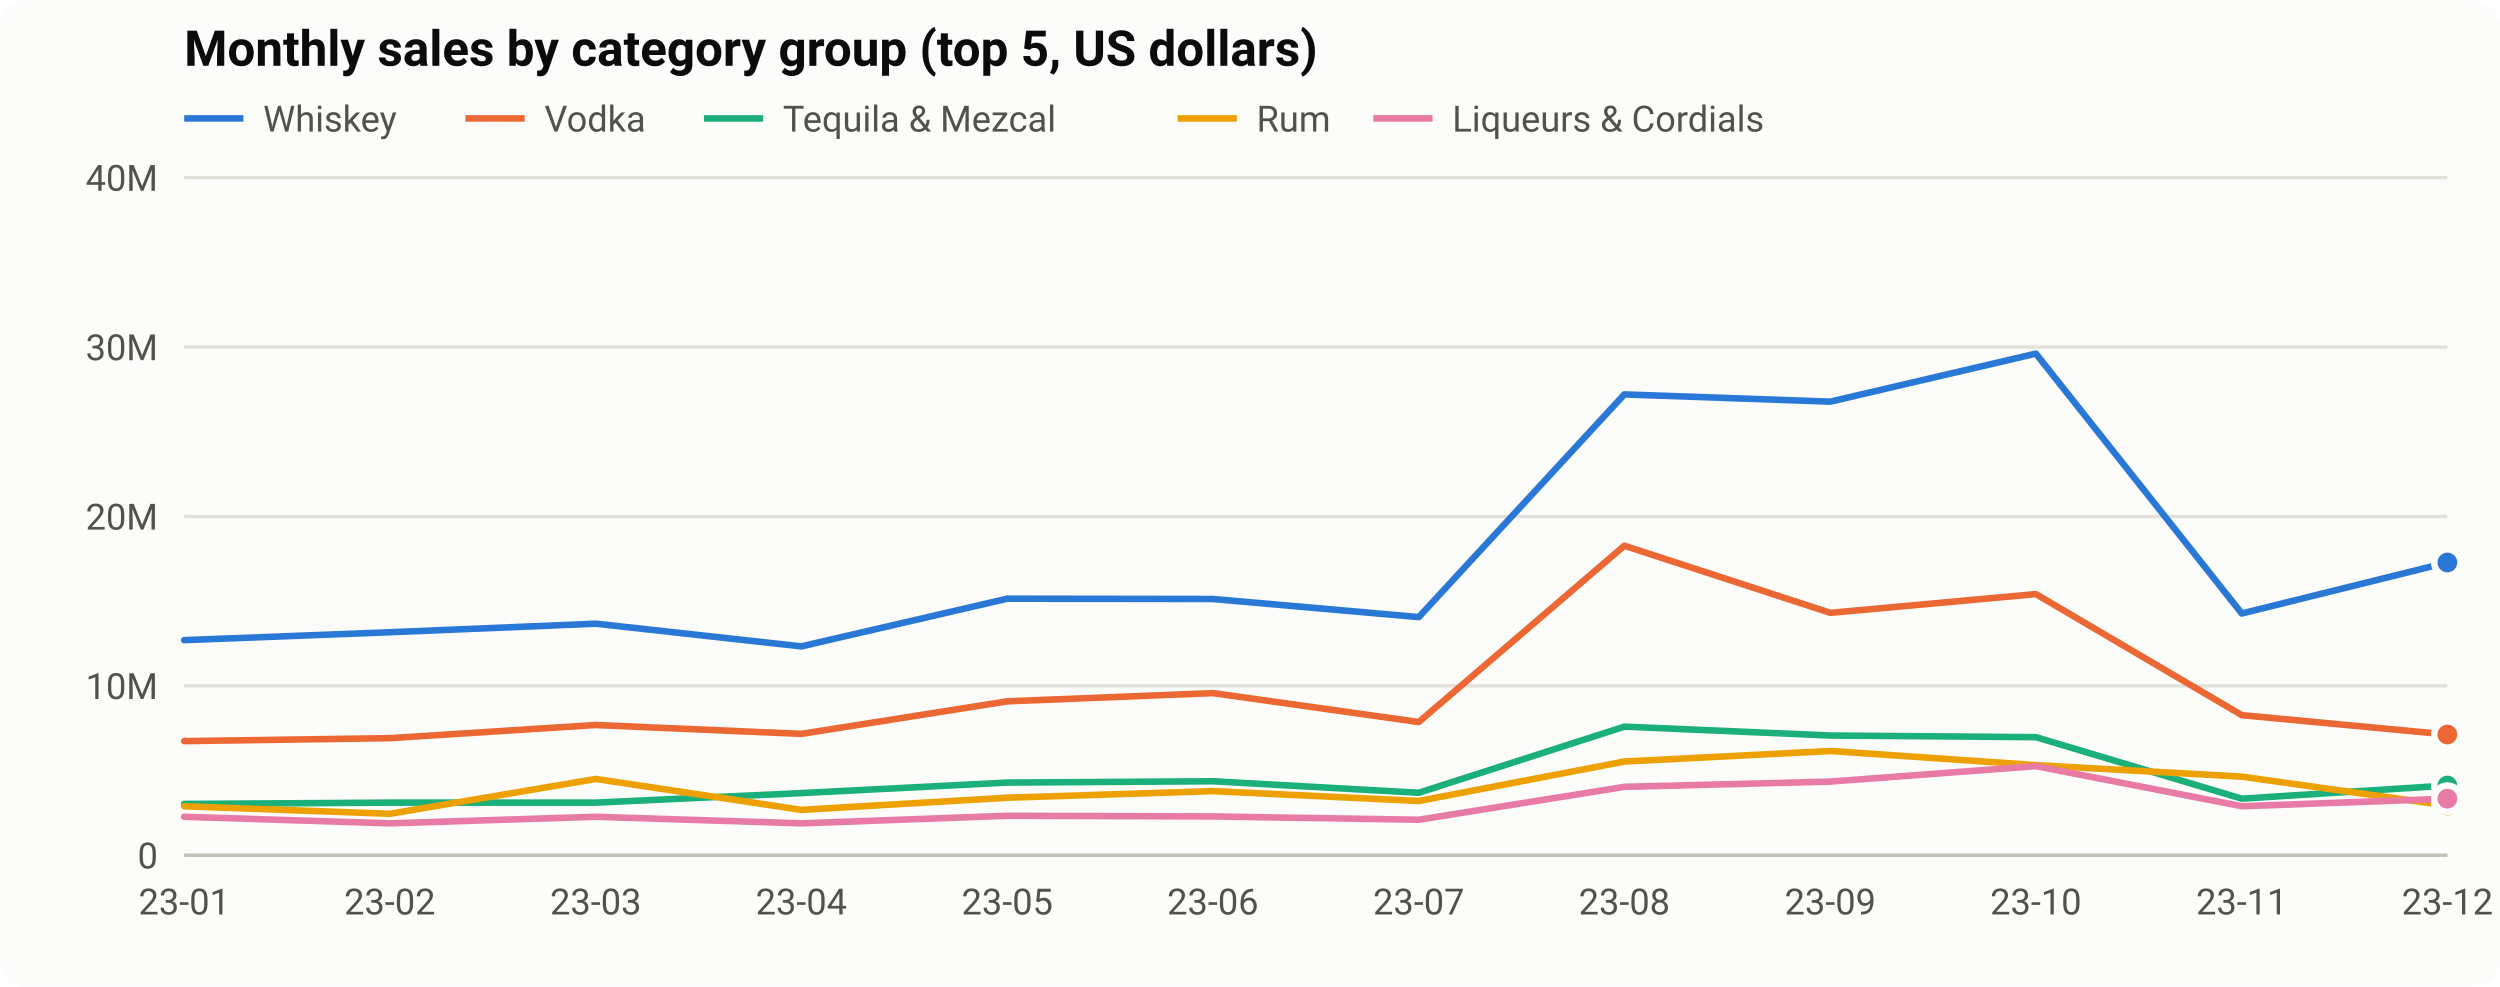
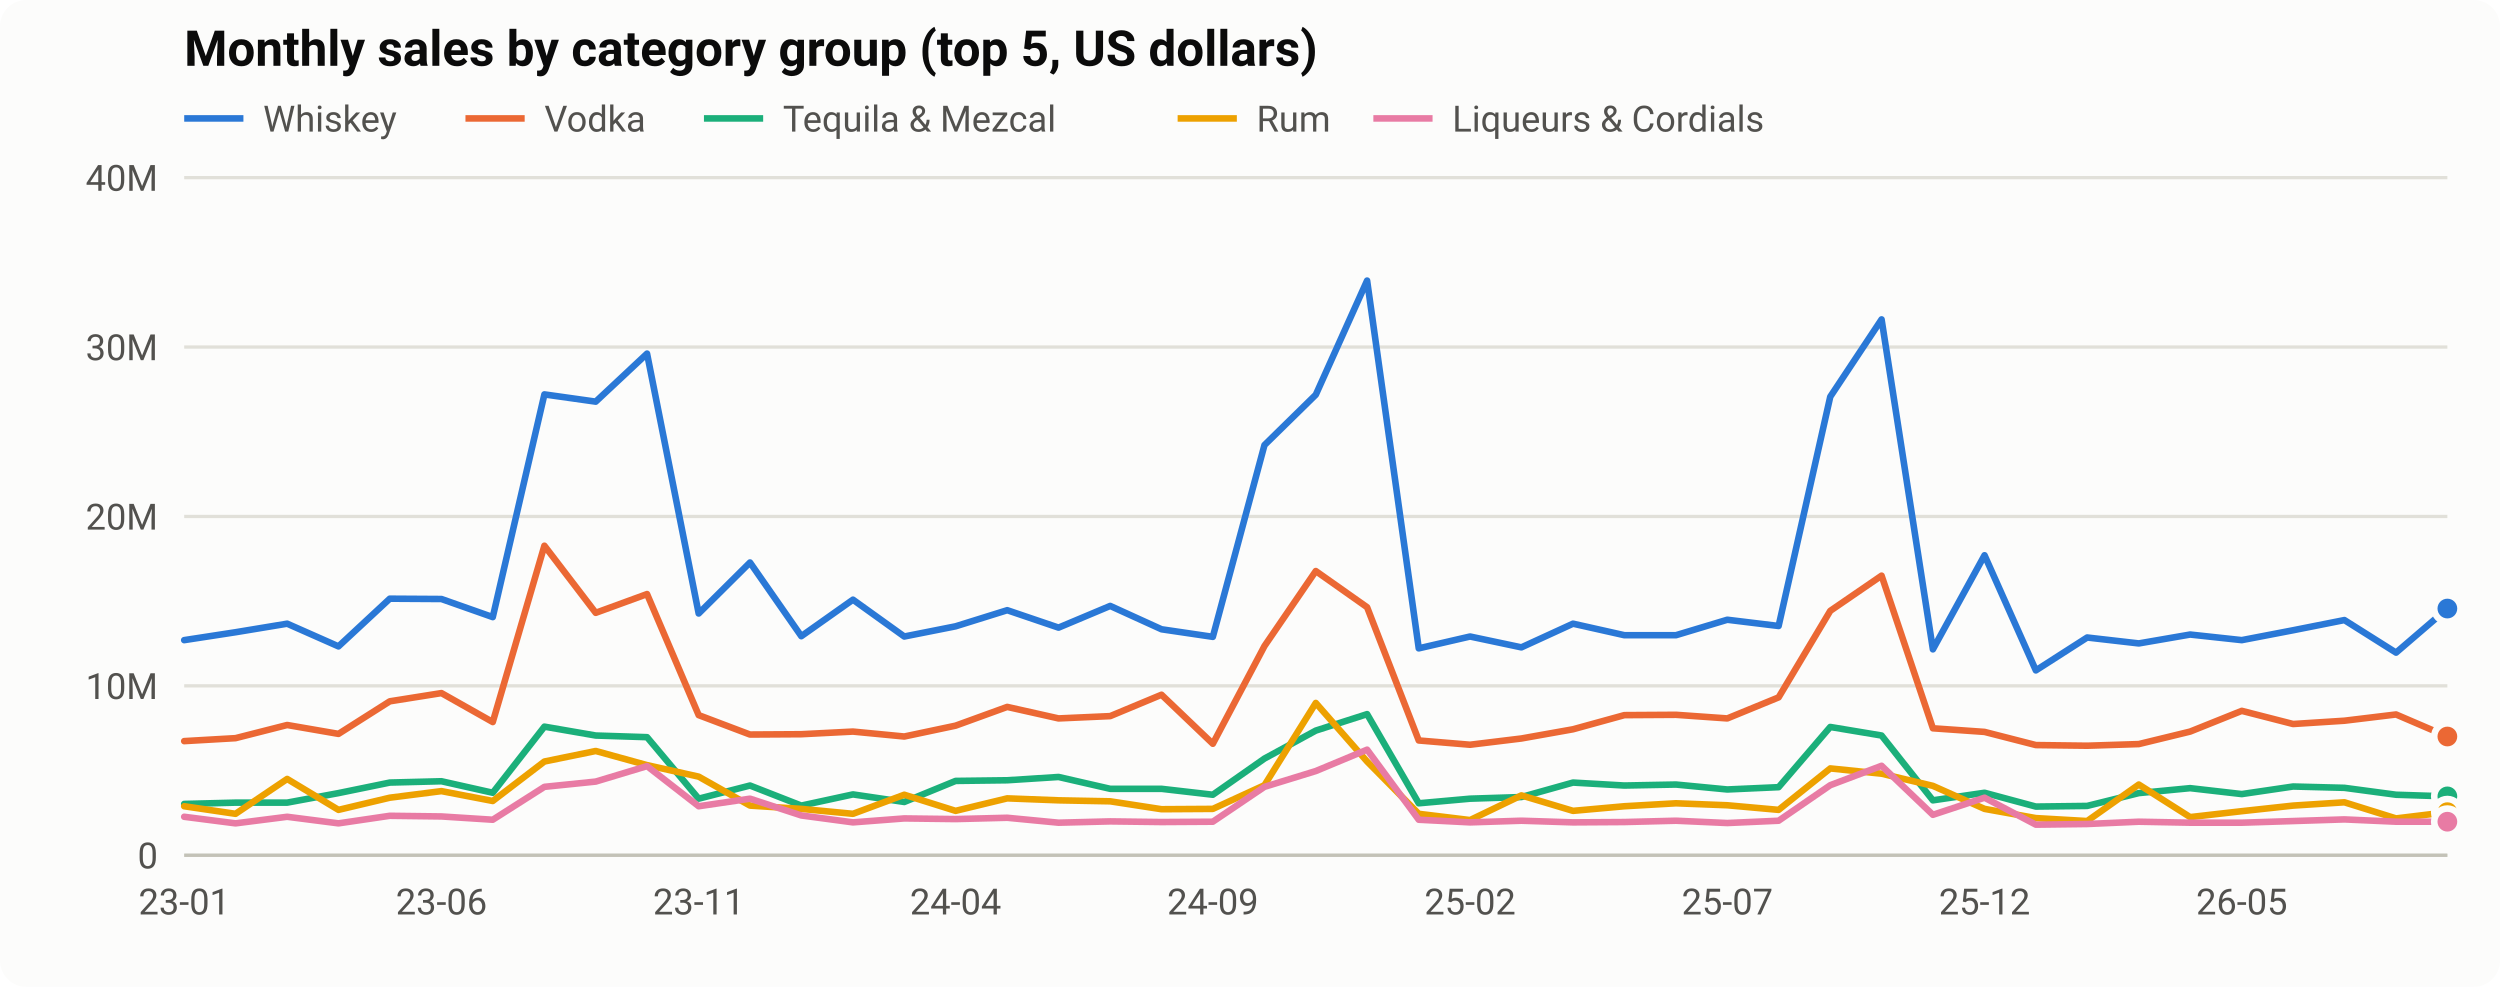
<svg xmlns="http://www.w3.org/2000/svg" viewBox="0 0 760 300" role="img" aria-label="Monthly sales by category group (top 5, US dollars)" class="chart">
  <style>.chart{font-family:system-ui,-apple-system,'Segoe UI',Roboto,Helvetica,Arial,sans-serif}.chart-title{font-size:15px;font-weight:600;fill:#0b0b0b}.axis,.legend{font-size:11px;fill:#52514e}.value{font-size:11px;fill:#0b0b0b;font-weight:600}.grid{stroke:#e1e0d9;stroke-width:1}.baseline{stroke:#c3c2b7;stroke-width:1}.line{stroke-width:2;stroke-linejoin:round;stroke-linecap:round}.ref{stroke:#898781}.dot{stroke:#fcfcfb;stroke-width:2}.hit{fill:transparent}.s1{stroke:#2a78d6}.f1{fill:#2a78d6}.s2{stroke:#eb6834}.f2{fill:#eb6834}.s3{stroke:#1baf7a}.f3{fill:#1baf7a}.s4{stroke:#eda100}.f4{fill:#eda100}.s5{stroke:#e87ba4}.f5{fill:#e87ba4}.s6{stroke:#008300}.f6{fill:#008300}.s7{stroke:#6250d6}.f7{fill:#6250d6}.s8{stroke:#e34948}.f8{fill:#e34948}</style>
  <rect width="760" height="300" rx="8" fill="#fcfcfb" />
  <text x="56" y="20" class="chart-title">Monthly sales by category group (top 5, US dollars)</text>
  <line x1="56" x2="74" y1="36" y2="36" class="s1" stroke-width="2" />
  <text x="80" y="40" class="legend">Whiskey</text>
  <line x1="141.5" x2="159.5" y1="36" y2="36" class="s2" stroke-width="2" />
  <text x="165.5" y="40" class="legend">Vodka</text>
  <line x1="214.0" x2="232.0" y1="36" y2="36" class="s3" stroke-width="2" />
  <text x="238.0" y="40" class="legend">Tequila &amp; Mezcal</text>
  <line x1="358.0" x2="376.0" y1="36" y2="36" class="s4" stroke-width="2" />
  <text x="382.0" y="40" class="legend">Rum</text>
  <line x1="417.5" x2="435.5" y1="36" y2="36" class="s5" stroke-width="2" />
  <text x="441.5" y="40" class="legend">Liqueurs &amp; Cordials</text>
  <line x1="56" x2="744" y1="260.0" y2="260.0" class="grid" />
  <text x="48" y="264.0" class="axis" text-anchor="end">0</text>
  <line x1="56" x2="744" y1="208.5" y2="208.5" class="grid" />
  <text x="48" y="212.5" class="axis" text-anchor="end">10M</text>
  <line x1="56" x2="744" y1="157.0" y2="157.0" class="grid" />
  <text x="48" y="161.0" class="axis" text-anchor="end">20M</text>
  <line x1="56" x2="744" y1="105.5" y2="105.5" class="grid" />
  <text x="48" y="109.5" class="axis" text-anchor="end">30M</text>
  <line x1="56" x2="744" y1="54.0" y2="54.0" class="grid" />
  <text x="48" y="58.0" class="axis" text-anchor="end">40M</text>
  <line x1="56" x2="744" y1="260.0" y2="260.0" class="baseline" />
  <text x="56.0" y="278" class="axis" text-anchor="middle">23-01</text>
-   <text x="118.5" y="278" class="axis" text-anchor="middle">23-02</text>
-   <text x="181.1" y="278" class="axis" text-anchor="middle">23-03</text>
-   <text x="243.6" y="278" class="axis" text-anchor="middle">23-04</text>
-   <text x="306.2" y="278" class="axis" text-anchor="middle">23-05</text>
-   <text x="368.7" y="278" class="axis" text-anchor="middle">23-06</text>
-   <text x="431.3" y="278" class="axis" text-anchor="middle">23-07</text>
-   <text x="493.8" y="278" class="axis" text-anchor="middle">23-08</text>
-   <text x="556.4" y="278" class="axis" text-anchor="middle">23-09</text>
-   <text x="618.9" y="278" class="axis" text-anchor="middle">23-10</text>
-   <text x="681.5" y="278" class="axis" text-anchor="middle">23-11</text>
-   <text x="744.0" y="278" class="axis" text-anchor="middle">23-12</text>
-   <polyline points="56.0,194.6 118.5,192.2 181.1,189.6 243.6,196.5 306.2,182.0 368.7,182.1 431.3,187.6 493.8,119.9 556.4,122.1 618.9,107.5 681.5,186.5 744.0,171.0" fill="none" class="s1 line" />
-   <circle cx="744.0" cy="171.0" r="4" class="f1 dot" />
-   <polyline points="56.0,225.3 118.5,224.4 181.1,220.4 243.6,223.1 306.2,213.2 368.7,210.7 431.3,219.5 493.8,165.9 556.4,186.3 618.9,180.6 681.5,217.4 744.0,223.3" fill="none" class="s2 line" />
-   <circle cx="744.0" cy="223.3" r="4" class="f2 dot" />
-   <polyline points="56.0,244.4 118.5,244.0 181.1,244.0 243.6,241.1 306.2,237.9 368.7,237.5 431.3,241.0 493.8,220.9 556.4,223.6 618.9,224.1 681.5,242.8 744.0,238.8" fill="none" class="s3 line" />
-   <circle cx="744.0" cy="238.8" r="4" class="f3 dot" />
-   <polyline points="56.0,245.1 118.5,247.4 181.1,236.8 243.6,246.2 306.2,242.5 368.7,240.5 431.3,243.5 493.8,231.5 556.4,228.3 618.9,232.6 681.5,236.1 744.0,244.9" fill="none" class="s4 line" />
-   <circle cx="744.0" cy="244.9" r="4" class="f4 dot" />
-   <polyline points="56.0,248.3 118.5,250.3 181.1,248.3 243.6,250.3 306.2,248.0 368.7,248.2 431.3,249.2 493.8,239.2 556.4,237.6 618.9,232.9 681.5,245.1 744.0,242.8" fill="none" class="s5 line" />
-   <circle cx="744.0" cy="242.8" r="4" class="f5 dot" />
+   <text x="134.2" y="278" class="axis" text-anchor="middle">23-06</text>
+   <text x="212.4" y="278" class="axis" text-anchor="middle">23-11</text>
+   <text x="290.5" y="278" class="axis" text-anchor="middle">24-04</text>
+   <text x="368.7" y="278" class="axis" text-anchor="middle">24-09</text>
+   <text x="446.9" y="278" class="axis" text-anchor="middle">25-02</text>
+   <text x="525.1" y="278" class="axis" text-anchor="middle">25-07</text>
+   <text x="603.3" y="278" class="axis" text-anchor="middle">25-12</text>
+   <text x="681.5" y="278" class="axis" text-anchor="middle">26-05</text>
+   <polyline points="56.0,194.6 71.6,192.2 87.3,189.6 102.9,196.5 118.5,182.0 134.2,182.1 149.8,187.6 165.5,119.9 181.1,122.1 196.7,107.5 212.4,186.5 228.0,171.0 243.6,193.4 259.3,182.3 274.9,193.5 290.5,190.4 306.2,185.5 321.8,190.8 337.5,184.2 353.1,191.3 368.7,193.6 384.4,135.3 400.0,120.0 415.6,85.3 431.3,197.1 446.9,193.5 462.5,196.8 478.2,189.6 493.8,193.1 509.5,193.1 525.1,188.4 540.7,190.3 556.4,120.6 572.0,97.1 587.6,197.4 603.3,168.8 618.9,203.8 634.5,193.8 650.2,195.6 665.8,192.9 681.5,194.6 697.1,191.6 712.7,188.5 728.4,198.4 744.0,185.0" fill="none" class="s1 line" />
+   <circle cx="744.0" cy="185.0" r="4" class="f1 dot" />
+   <polyline points="56.0,225.3 71.6,224.4 87.3,220.4 102.9,223.1 118.5,213.2 134.2,210.7 149.8,219.5 165.5,165.9 181.1,186.3 196.7,180.6 212.4,217.4 228.0,223.3 243.6,223.2 259.3,222.4 274.9,223.9 290.5,220.6 306.2,214.9 321.8,218.4 337.5,217.7 353.1,211.2 368.7,226.1 384.4,196.4 400.0,173.6 415.6,184.6 431.3,225.1 446.9,226.4 462.5,224.5 478.2,221.7 493.8,217.4 509.5,217.3 525.1,218.4 540.7,212.0 556.4,185.7 572.0,175.0 587.6,221.4 603.3,222.5 618.9,226.5 634.5,226.7 650.2,226.2 665.8,222.4 681.5,216.1 697.1,220.1 712.7,219.1 728.4,217.2 744.0,223.9" fill="none" class="s2 line" />
+   <circle cx="744.0" cy="223.9" r="4" class="f2 dot" />
+   <polyline points="56.0,244.4 71.6,244.0 87.3,244.0 102.9,241.1 118.5,237.9 134.2,237.5 149.8,241.0 165.5,220.9 181.1,223.6 196.7,224.1 212.4,242.8 228.0,238.8 243.6,244.9 259.3,241.5 274.9,243.8 290.5,237.4 306.2,237.2 321.8,236.2 337.5,239.8 353.1,239.8 368.7,241.6 384.4,230.6 400.0,222.1 415.6,217.1 431.3,244.2 446.9,242.8 462.5,242.3 478.2,237.9 493.8,238.8 509.5,238.5 525.1,240.0 540.7,239.3 556.4,221.0 572.0,223.6 587.6,243.3 603.3,241.0 618.9,245.2 634.5,245.0 650.2,241.1 665.8,239.6 681.5,241.4 697.1,239.1 712.7,239.5 728.4,241.6 744.0,242.1" fill="none" class="s3 line" />
+   <circle cx="744.0" cy="242.1" r="4" class="f3 dot" />
+   <polyline points="56.0,245.1 71.6,247.4 87.3,236.8 102.9,246.2 118.5,242.5 134.2,240.5 149.8,243.5 165.5,231.5 181.1,228.3 196.7,232.6 212.4,236.1 228.0,244.9 243.6,245.9 259.3,247.4 274.9,241.6 290.5,246.5 306.2,242.7 321.8,243.3 337.5,243.6 353.1,246.0 368.7,245.9 384.4,238.7 400.0,213.7 415.6,231.5 431.3,247.4 446.9,249.3 462.5,241.8 478.2,246.5 493.8,245.1 509.5,244.2 525.1,244.8 540.7,246.2 556.4,233.6 572.0,235.2 587.6,238.9 603.3,245.9 618.9,248.7 634.5,249.6 650.2,238.5 665.8,248.4 681.5,246.6 697.1,244.9 712.7,243.9 728.4,248.8 744.0,246.9" fill="none" class="s4 line" />
+   <circle cx="744.0" cy="246.9" r="4" class="f4 dot" />
+   <polyline points="56.0,248.3 71.6,250.3 87.3,248.3 102.9,250.3 118.5,248.0 134.2,248.2 149.8,249.2 165.5,239.2 181.1,237.6 196.7,232.9 212.4,245.1 228.0,242.8 243.6,247.9 259.3,250.0 274.9,248.8 290.5,249.0 306.2,248.6 321.8,250.1 337.5,249.7 353.1,249.9 368.7,249.8 384.4,239.2 400.0,234.4 415.6,227.9 431.3,249.2 446.9,250.0 462.5,249.5 478.2,250.0 493.8,249.9 509.5,249.5 525.1,250.2 540.7,249.5 556.4,238.7 572.0,232.8 587.6,247.7 603.3,242.5 618.9,250.7 634.5,250.5 650.2,249.8 665.8,250.1 681.5,250.1 697.1,249.6 712.7,249.1 728.4,249.8 744.0,249.8" fill="none" class="s5 line" />
+   <circle cx="744.0" cy="249.8" r="4" class="f5 dot" />
</svg>
